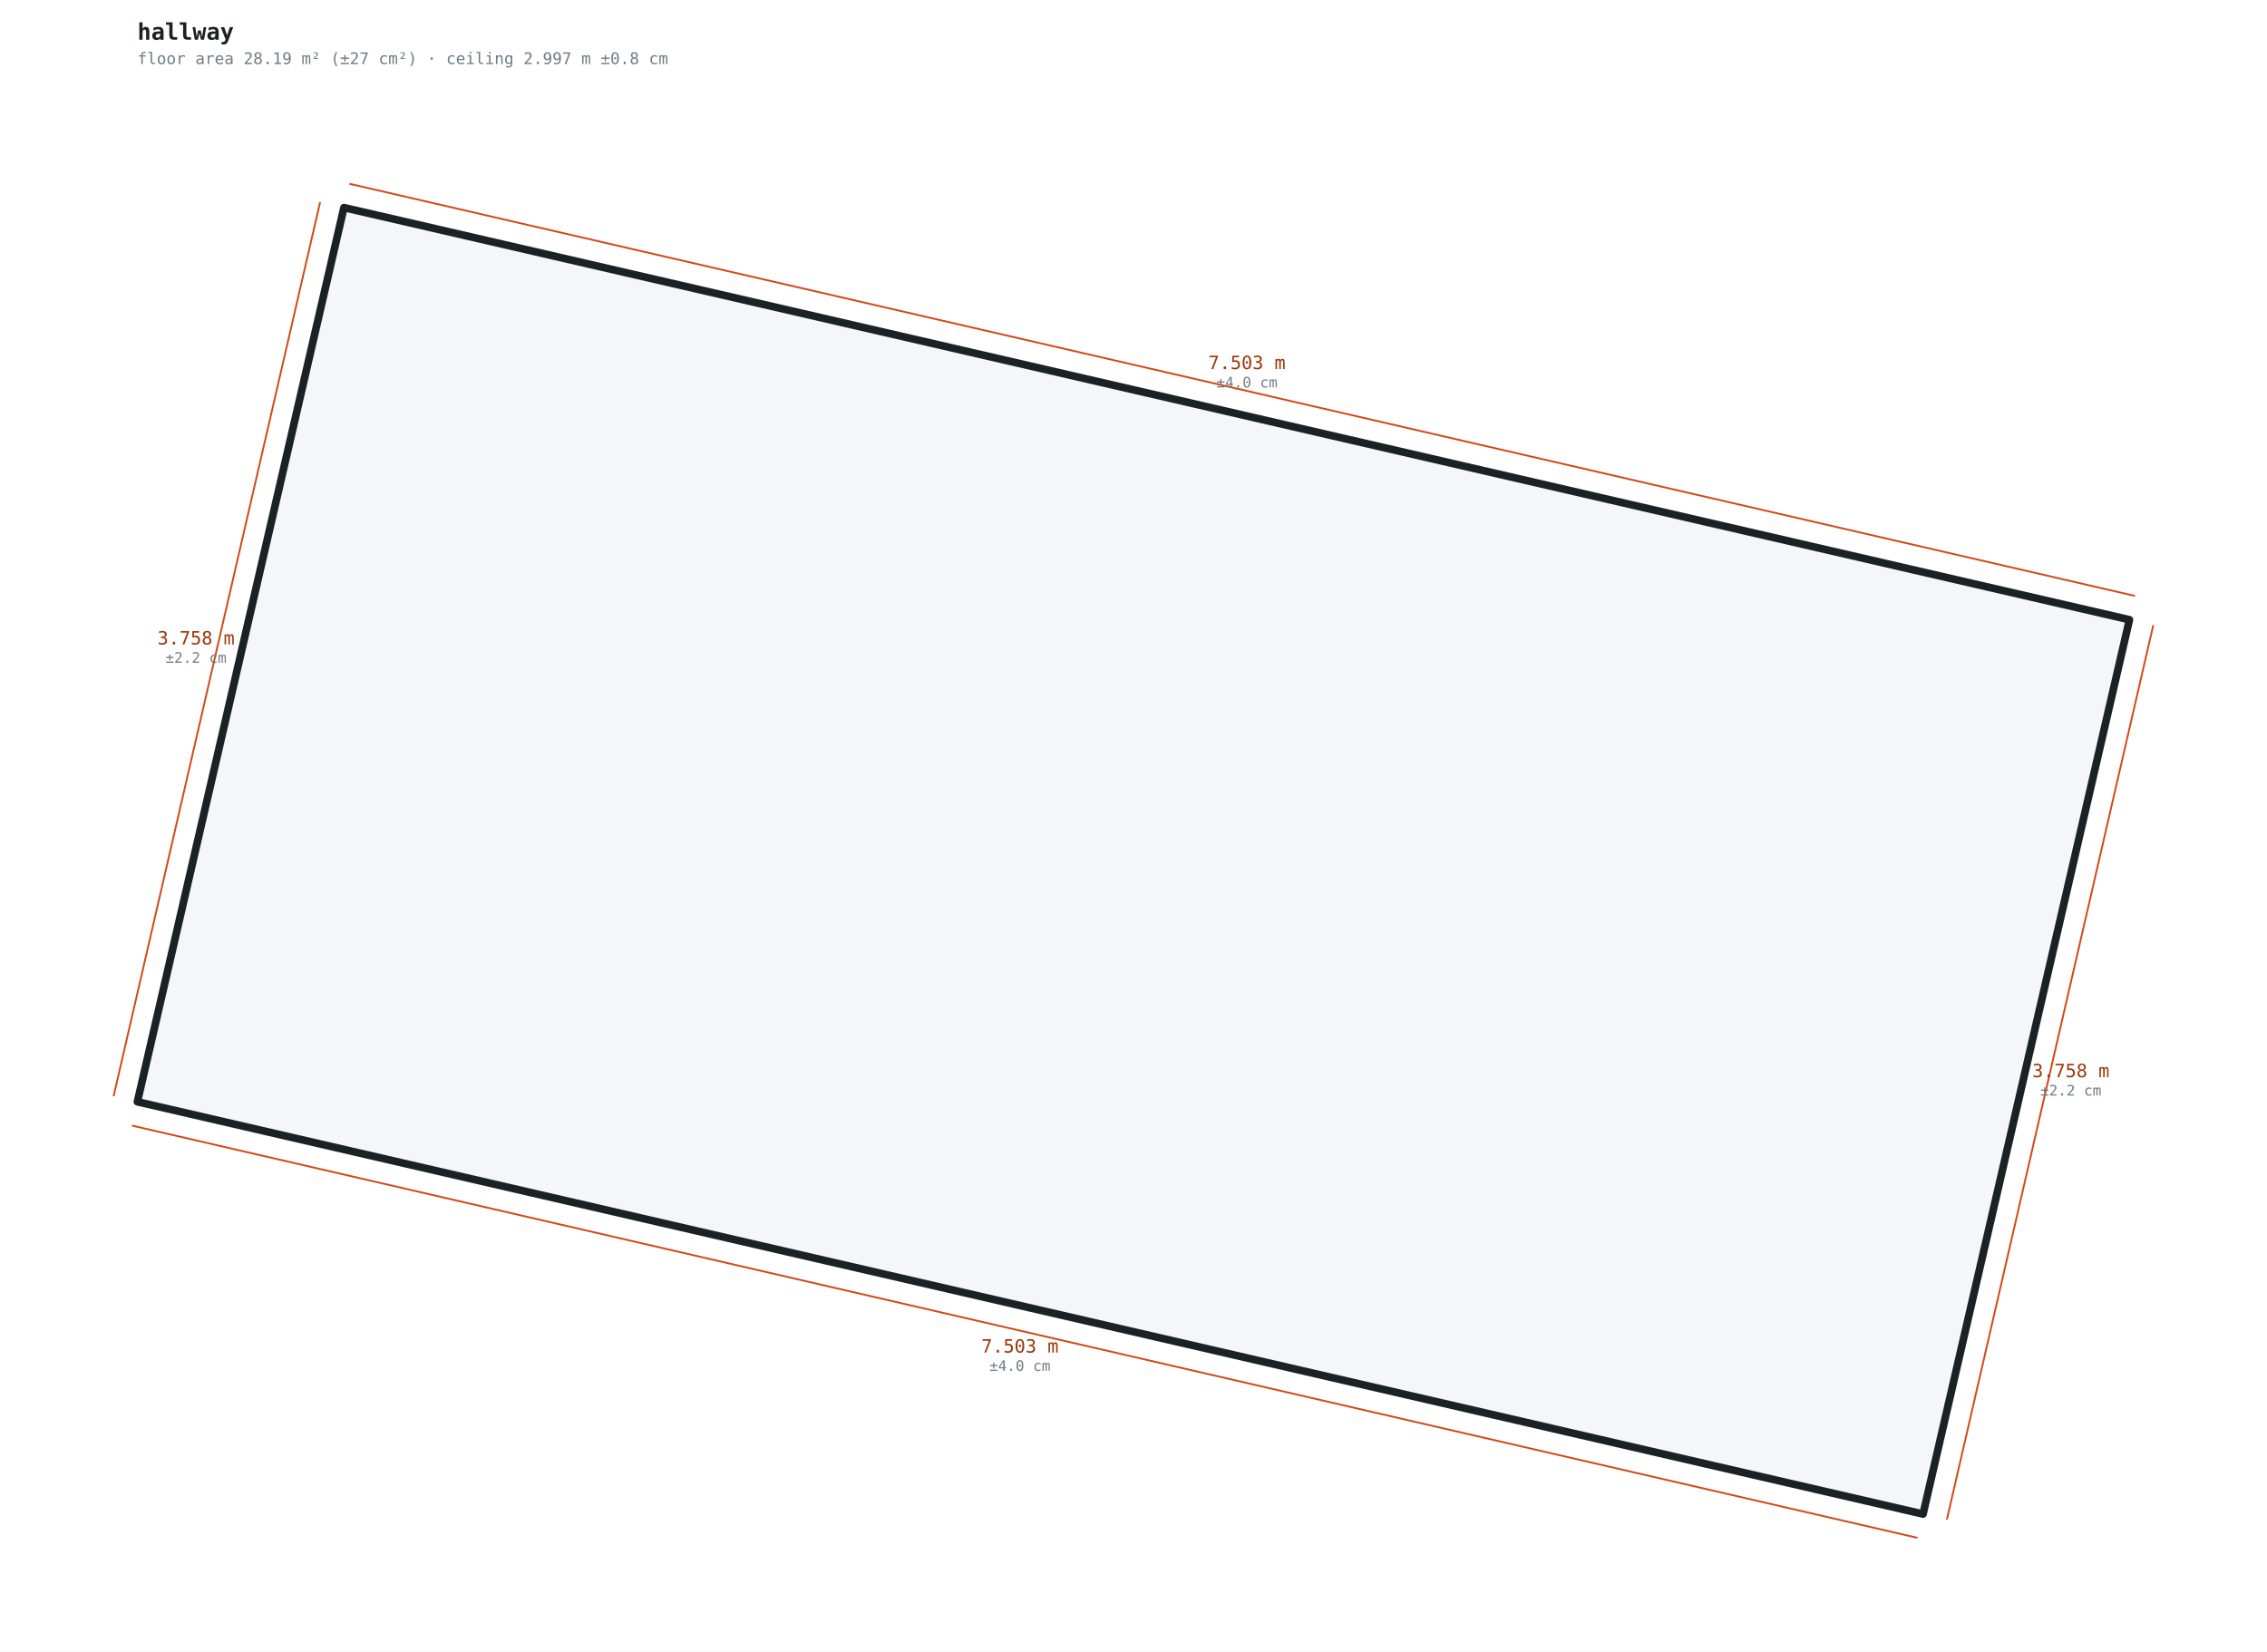
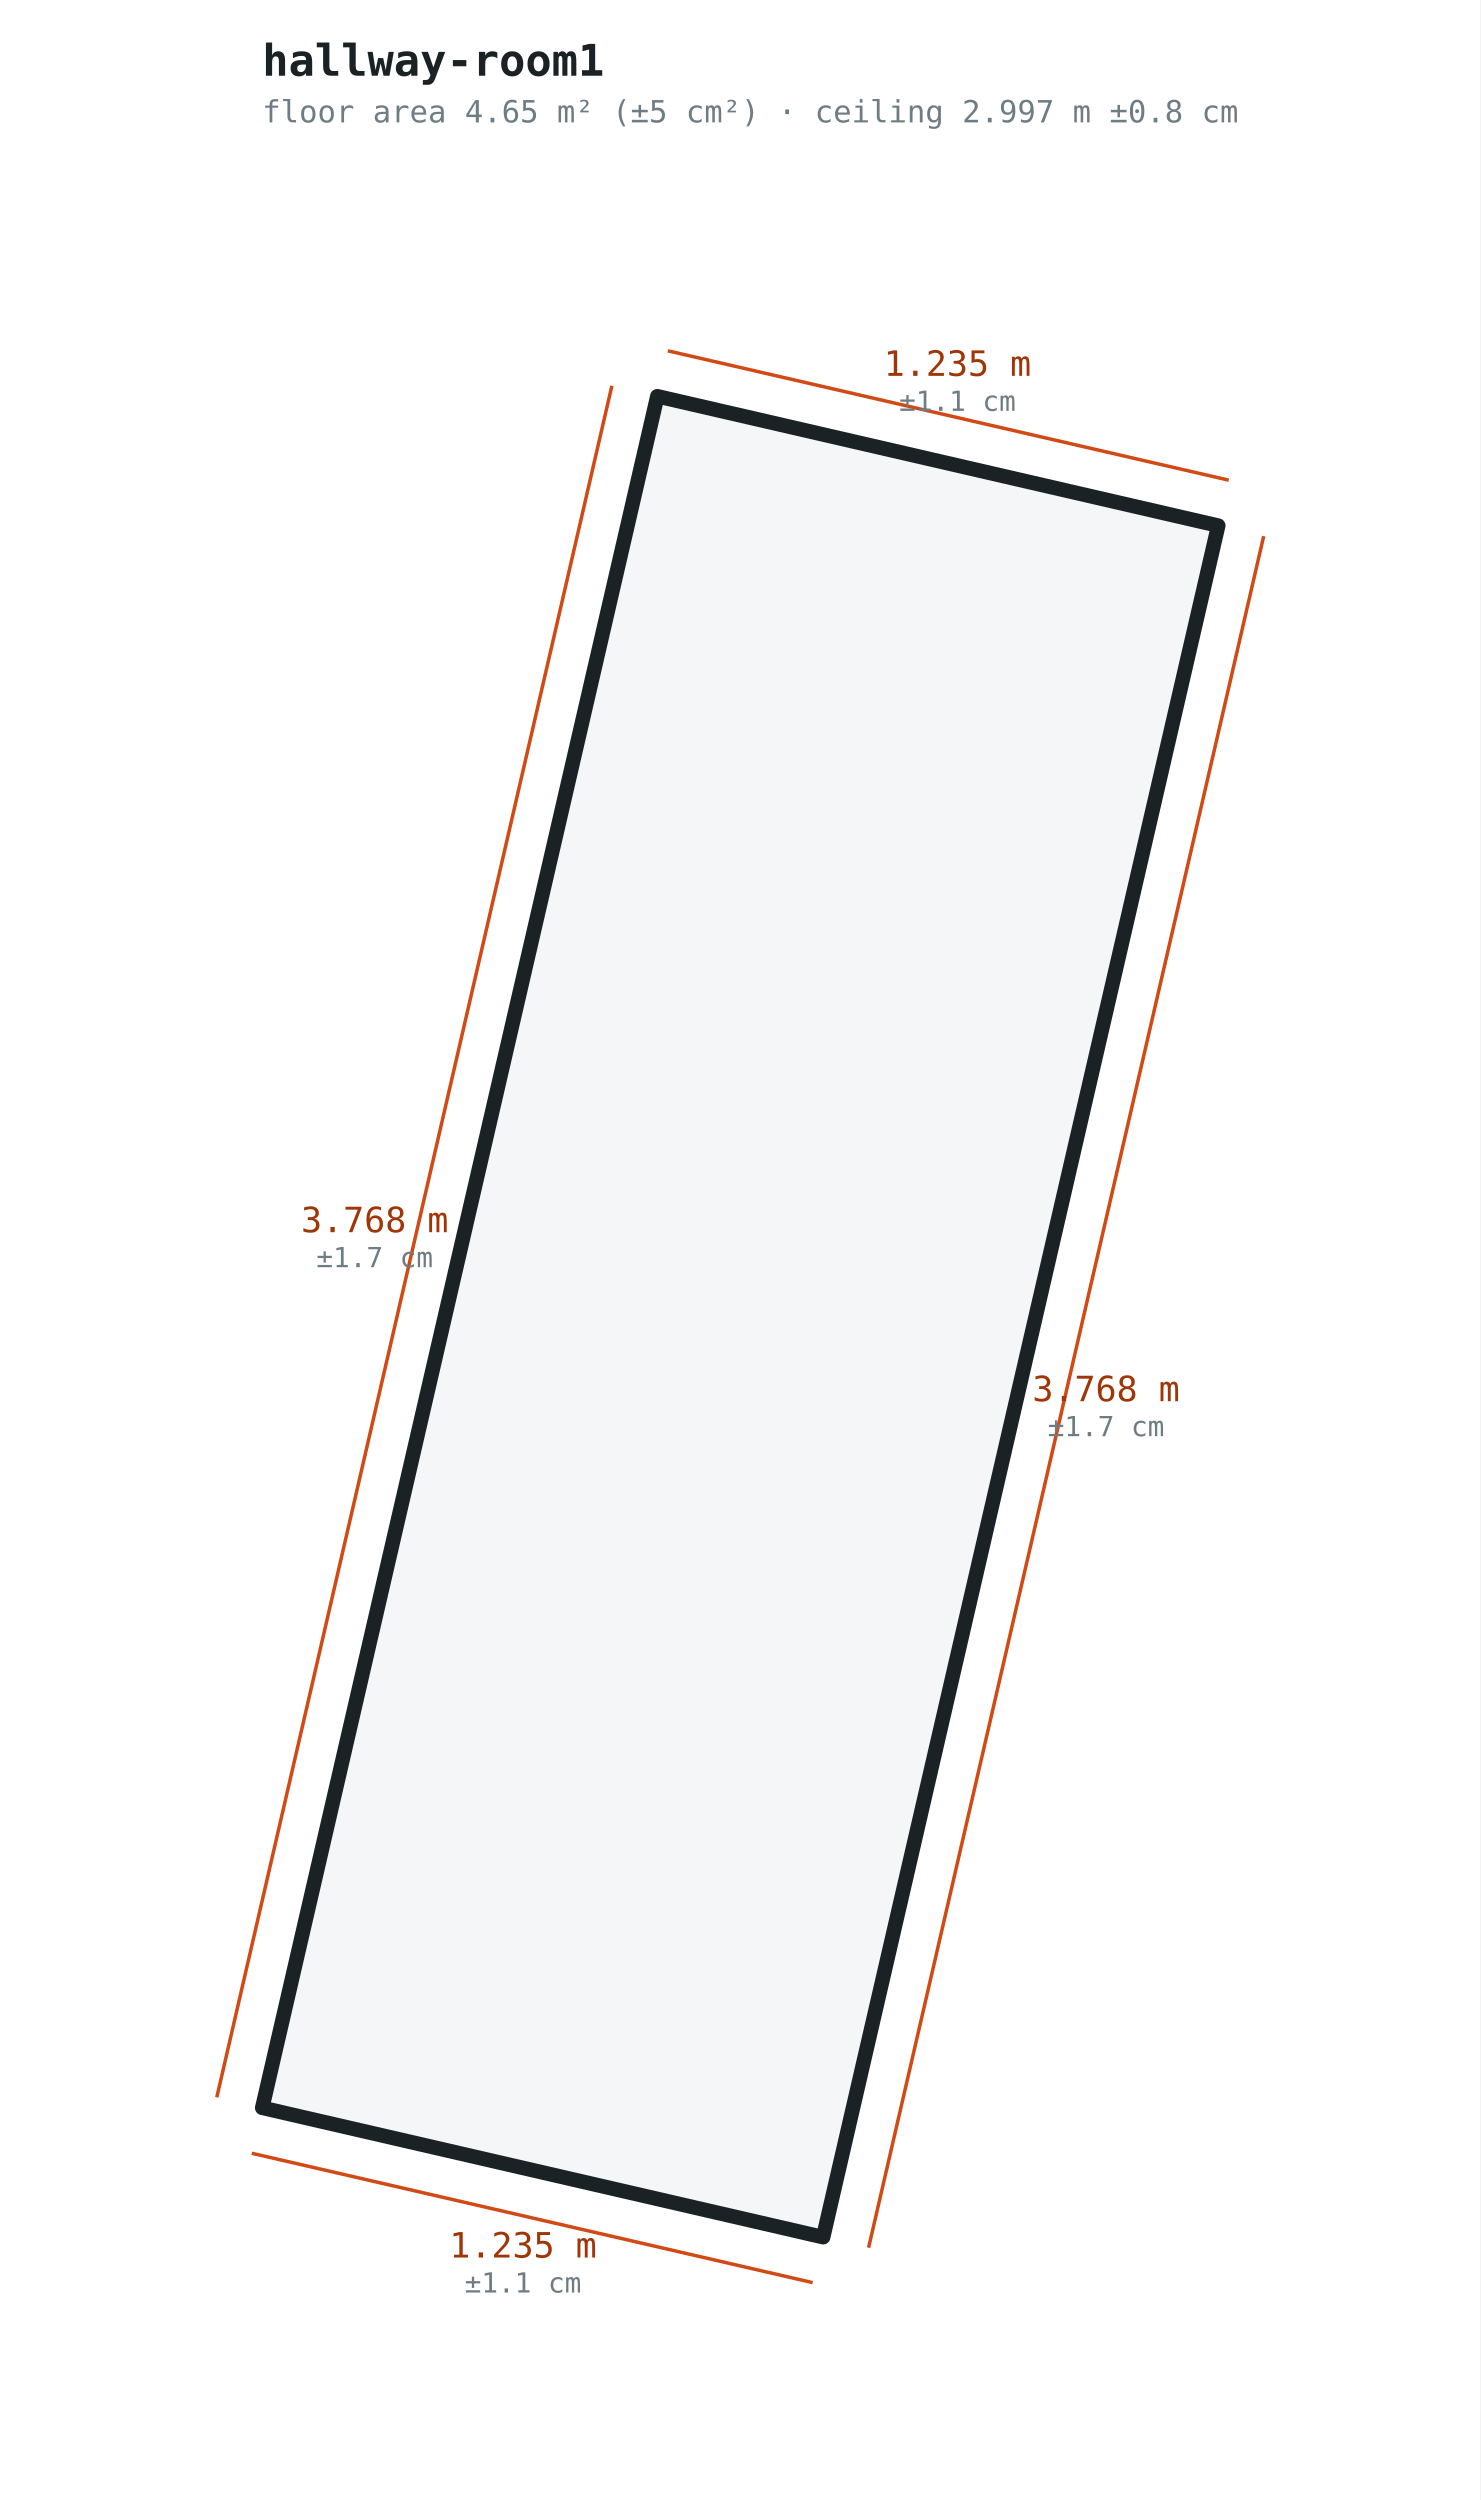
- <svg xmlns="http://www.w3.org/2000/svg" width="1485" height="1082" viewBox="0 0 1485 1082">
+ <svg xmlns="http://www.w3.org/2000/svg" width="508" height="858" viewBox="0 0 508 858">
  <style>.wall{fill:#f4f6f7;stroke:#1b2226;stroke-width:5;stroke-linejoin:round}.dim{stroke:#d14a16;stroke-width:1.2}.tick{stroke:#d14a16;stroke-width:1.2}text{font-family:ui-monospace,Menlo,monospace;fill:#1b2226}.d{font-size:12px;fill:#a03608}.ci{font-size:9.5px;fill:#6e7c84}.t{font-size:15px;font-weight:600}.s{font-size:10.5px;fill:#6e7c84}</style>
-   <rect width="1485" height="1082" fill="#ffffff" />
-   <text class="t" x="90" y="26">hallway</text>
-   <text class="s" x="90" y="42">floor area 28.19 m² (±27 cm²) · ceiling 2.997 m ±0.8 cm</text>
-   <polygon class="wall" points="1259.7,991.9 1394.9,406.0 225.3,136.0 90.0,721.8" />
-   <line class="dim" x1="1259.7" y1="991.9" x2="1394.9" y2="406.0" transform="translate(15.6,3.6)" />
-   <text class="d" x="1356.5" y="705.7" text-anchor="middle">3.758 m</text>
-   <text class="ci" x="1356.5" y="717.7" text-anchor="middle">±2.2 cm</text>
-   <line class="dim" x1="1394.9" y1="406.0" x2="225.3" y2="136.0" transform="translate(3.6,-15.6)" />
-   <text class="d" x="816.8" y="241.8" text-anchor="middle">7.503 m</text>
-   <text class="ci" x="816.8" y="253.8" text-anchor="middle">±4.0 cm</text>
-   <line class="dim" x1="225.3" y1="136.0" x2="90.0" y2="721.8" transform="translate(-15.6,-3.6)" />
-   <text class="d" x="128.4" y="422.2" text-anchor="middle">3.758 m</text>
-   <text class="ci" x="128.4" y="434.2" text-anchor="middle">±2.2 cm</text>
-   <line class="dim" x1="90.0" y1="721.8" x2="1259.7" y2="991.9" transform="translate(-3.6,15.6)" />
-   <text class="d" x="668.1" y="886.1" text-anchor="middle">7.503 m</text>
-   <text class="ci" x="668.1" y="898.1" text-anchor="middle">±4.0 cm</text>
+   <rect width="508" height="858" fill="#ffffff" />
+   <text class="t" x="90" y="26">hallway-room1</text>
+   <text class="s" x="90" y="42">floor area 4.65 m² (±5 cm²) · ceiling 2.997 m ±0.8 cm</text>
+   <polygon class="wall" points="282.5,767.8 418.1,180.4 225.6,136.0 90.0,723.4" />
+   <line class="dim" x1="282.5" y1="767.8" x2="418.1" y2="180.4" transform="translate(15.6,3.6)" />
+   <text class="d" x="379.6" y="480.9" text-anchor="middle">3.768 m</text>
+   <text class="ci" x="379.6" y="492.9" text-anchor="middle">±1.7 cm</text>
+   <line class="dim" x1="418.1" y1="180.4" x2="225.6" y2="136.0" transform="translate(3.6,-15.6)" />
+   <text class="d" x="328.6" y="129.0" text-anchor="middle">1.235 m</text>
+   <text class="ci" x="328.6" y="141.0" text-anchor="middle">±1.1 cm</text>
+   <line class="dim" x1="225.6" y1="136.0" x2="90.0" y2="723.4" transform="translate(-15.6,-3.6)" />
+   <text class="d" x="128.6" y="422.9" text-anchor="middle">3.768 m</text>
+   <text class="ci" x="128.6" y="434.9" text-anchor="middle">±1.7 cm</text>
+   <line class="dim" x1="90.0" y1="723.4" x2="282.5" y2="767.8" transform="translate(-3.6,15.6)" />
+   <text class="d" x="179.5" y="774.8" text-anchor="middle">1.235 m</text>
+   <text class="ci" x="179.5" y="786.8" text-anchor="middle">±1.1 cm</text>
</svg>
